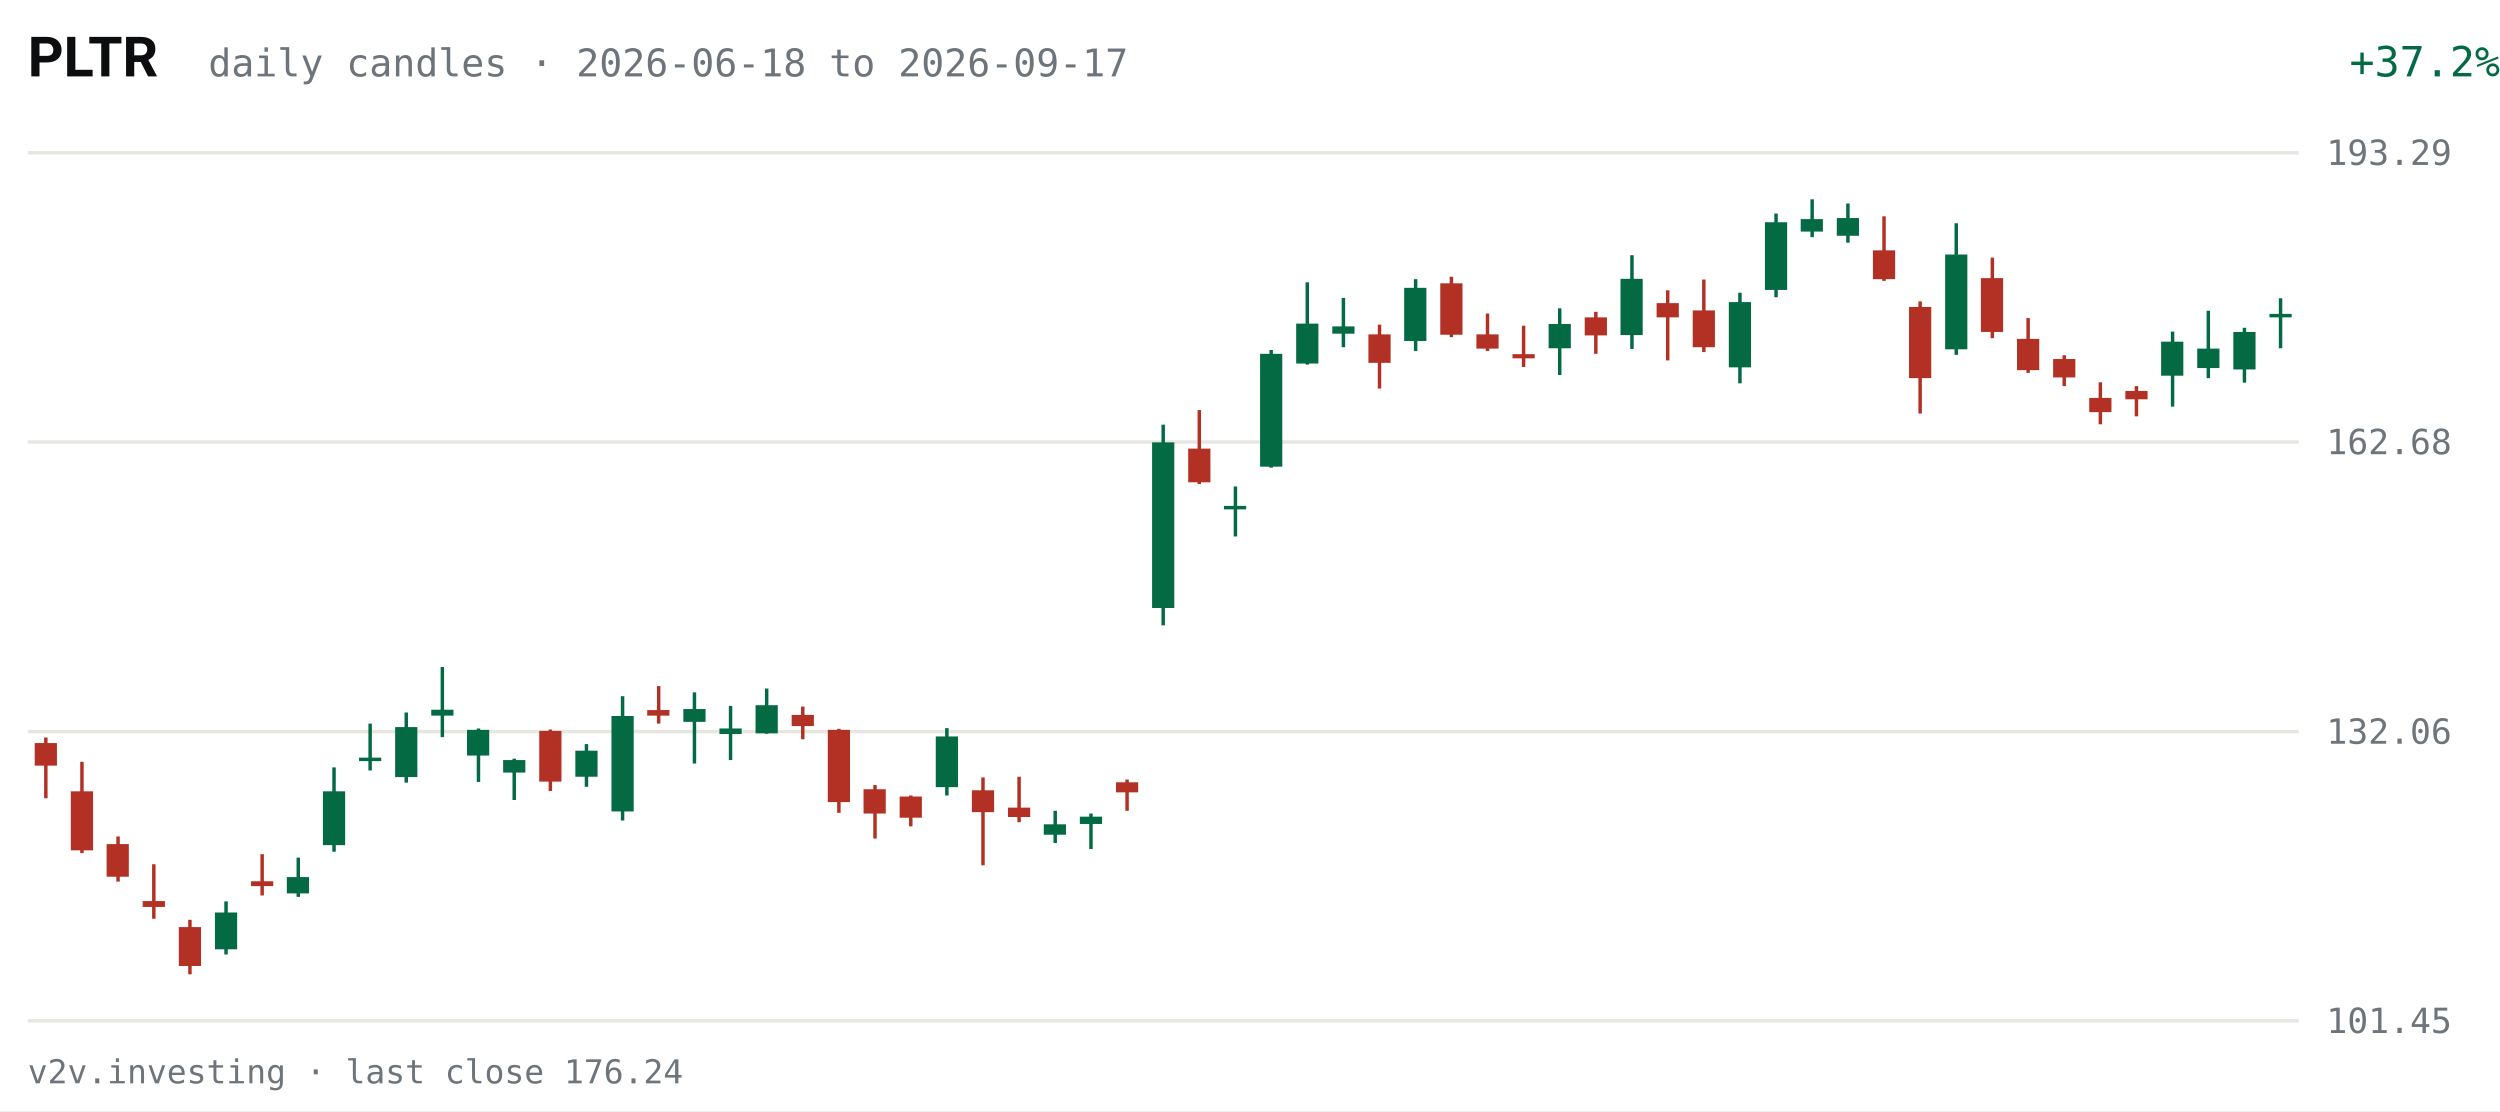
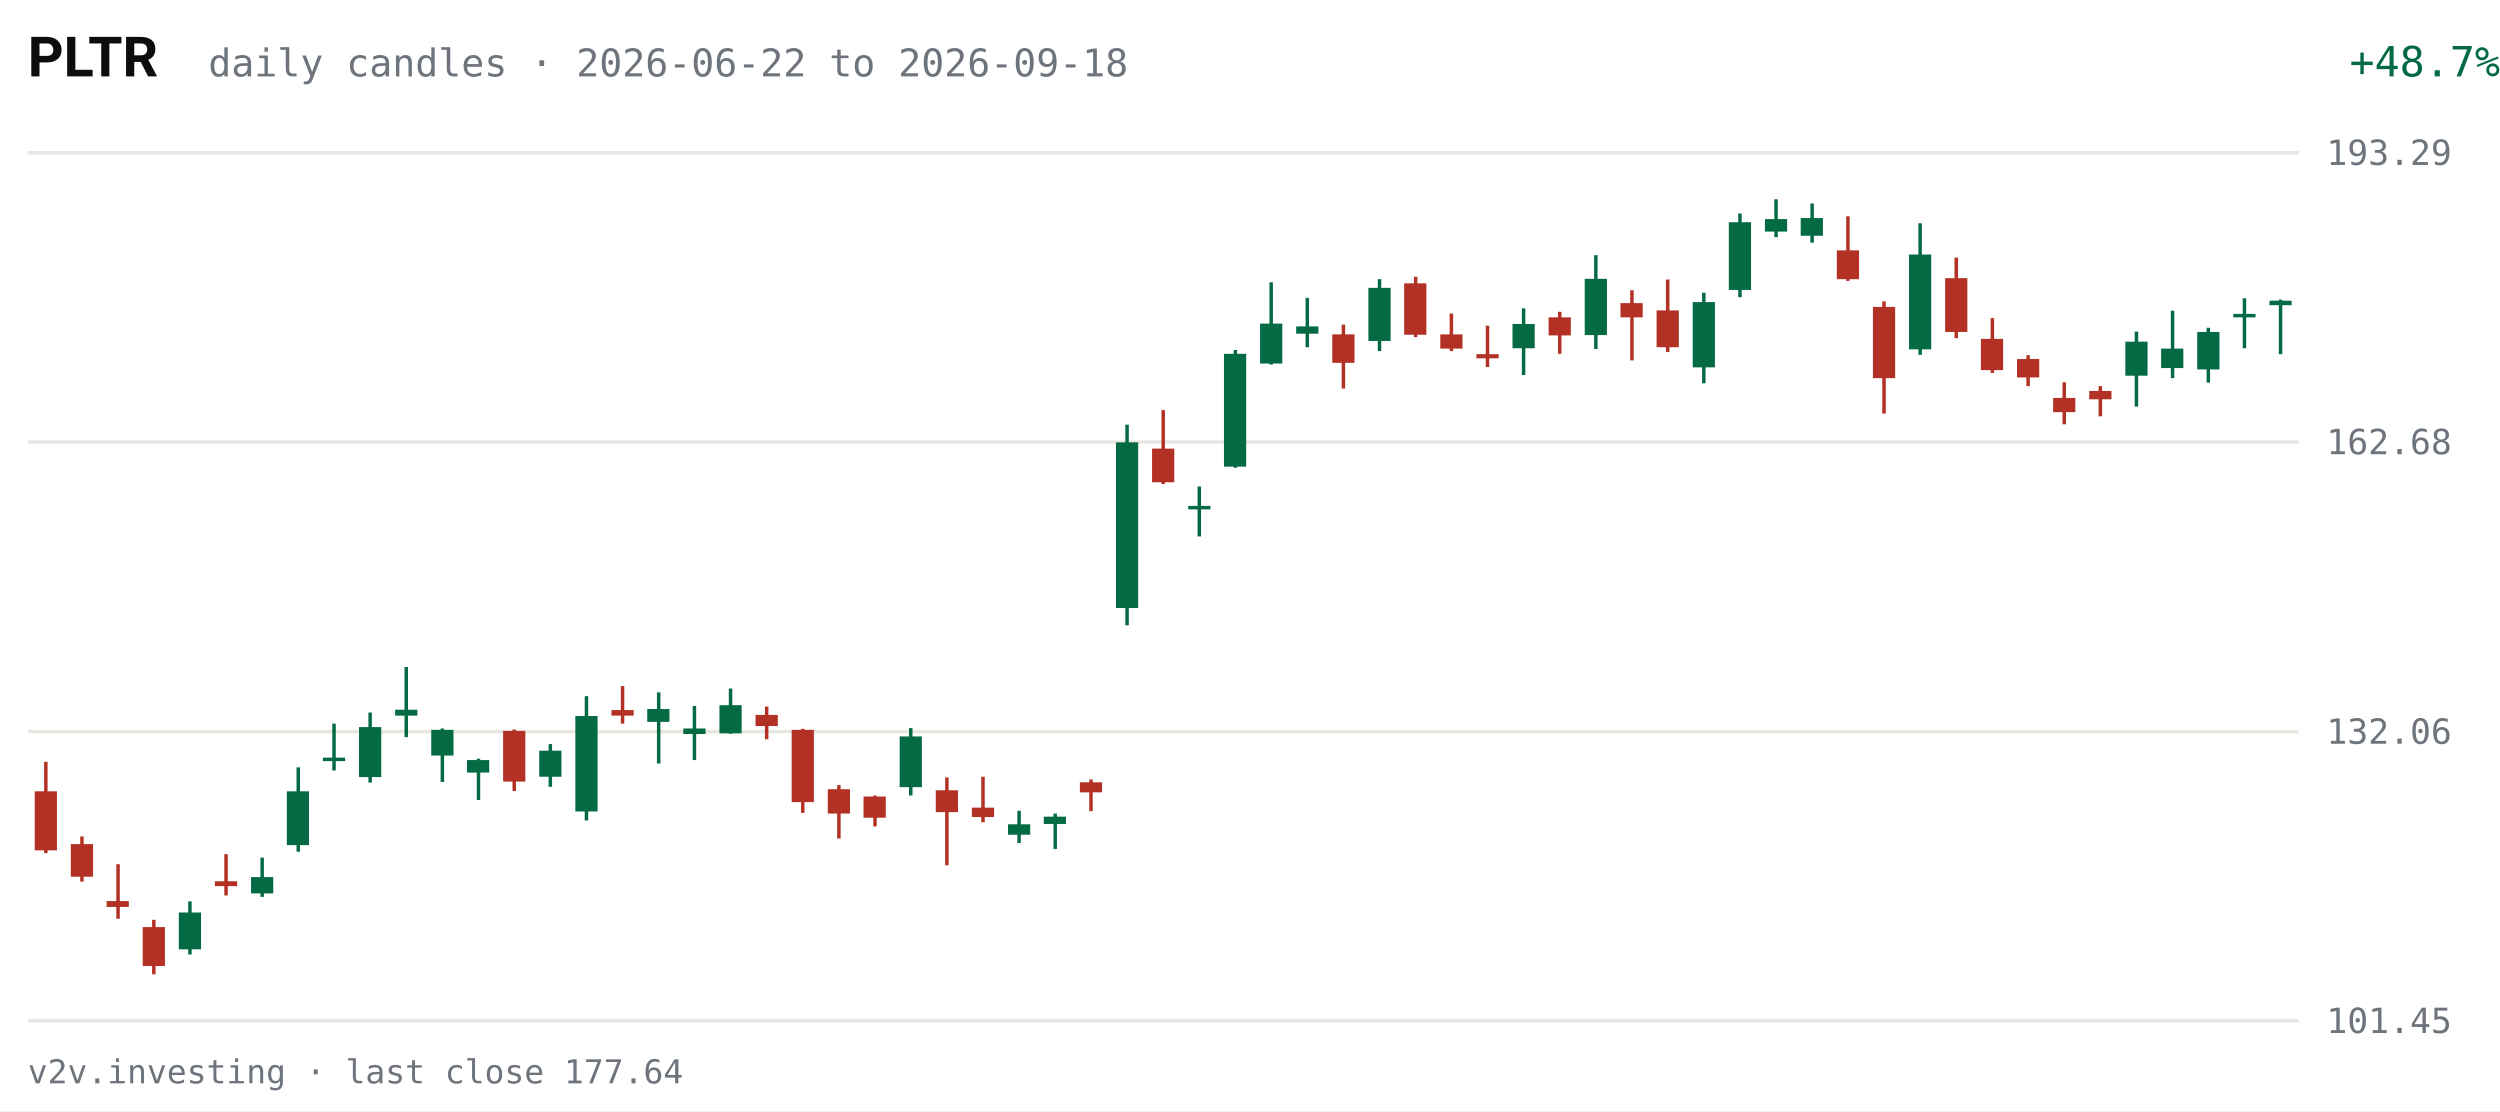
<svg xmlns="http://www.w3.org/2000/svg" viewBox="0 0 720 320" width="720" height="320" role="img" aria-label="PLTR daily candles, last 63 sessions">
  <rect width="720" height="320" fill="#FFFFFF" />
  <text x="8" y="22" fill="#0C0D0E" font-size="16" font-weight="600" font-family="system-ui,-apple-system,Segoe UI,Roboto,sans-serif">PLTR</text>
-   <text x="60" y="22" fill="#6E747B" font-size="11" font-family="ui-monospace,SFMono-Regular,Menlo,Consolas,monospace">daily candles · 2026-06-18 to 2026-09-17</text>
-   <text x="670" y="22" fill="#046A44" font-size="12" text-anchor="end" font-family="ui-monospace,SFMono-Regular,Menlo,Consolas,monospace" transform="translate(50,0)">+37.2%</text>
+   <text x="60" y="22" fill="#6E747B" font-size="11" font-family="ui-monospace,SFMono-Regular,Menlo,Consolas,monospace">daily candles · 2026-06-22 to 2026-09-18</text>
+   <text x="670" y="22" fill="#046A44" font-size="12" text-anchor="end" font-family="ui-monospace,SFMono-Regular,Menlo,Consolas,monospace" transform="translate(50,0)">+48.7%</text>
  <g font-family="ui-monospace,SFMono-Regular,Menlo,Consolas,monospace">
    <line x1="8" y1="294.0" x2="662" y2="294.0" stroke="#E7E6E1" stroke-width="1" />
    <text x="670" y="297.5" fill="#6E747B" font-size="10">101.45</text>
    <line x1="8" y1="210.7" x2="662" y2="210.7" stroke="#E7E6E1" stroke-width="1" />
    <text x="670" y="214.2" fill="#6E747B" font-size="10">132.06</text>
    <line x1="8" y1="127.3" x2="662" y2="127.3" stroke="#E7E6E1" stroke-width="1" />
    <text x="670" y="130.8" fill="#6E747B" font-size="10">162.68</text>
    <line x1="8" y1="44.0" x2="662" y2="44.0" stroke="#E7E6E1" stroke-width="1" />
    <text x="670" y="47.5" fill="#6E747B" font-size="10">193.29</text>
-     <line x1="13.2" y1="212.4" x2="13.2" y2="229.9" stroke="#B33124" stroke-width="1" />
-     <rect x="10.0" y="214.0" width="6.4" height="6.5" fill="#B33124" />
-     <line x1="23.6" y1="219.4" x2="23.6" y2="245.7" stroke="#B33124" stroke-width="1" />
-     <rect x="20.4" y="227.9" width="6.4" height="17.0" fill="#B33124" />
-     <line x1="34.0" y1="240.9" x2="34.0" y2="253.9" stroke="#B33124" stroke-width="1" />
-     <rect x="30.7" y="243.1" width="6.4" height="9.4" fill="#B33124" />
-     <line x1="44.3" y1="248.9" x2="44.3" y2="264.6" stroke="#B33124" stroke-width="1" />
-     <rect x="41.1" y="259.5" width="6.4" height="1.7" fill="#B33124" />
-     <line x1="54.7" y1="264.9" x2="54.7" y2="280.6" stroke="#B33124" stroke-width="1" />
-     <rect x="51.5" y="267.0" width="6.4" height="11.2" fill="#B33124" />
-     <line x1="65.1" y1="259.6" x2="65.1" y2="274.9" stroke="#046A44" stroke-width="1" />
-     <rect x="61.9" y="262.8" width="6.4" height="10.6" fill="#046A44" />
-     <line x1="75.5" y1="246.0" x2="75.5" y2="257.9" stroke="#B33124" stroke-width="1" />
-     <rect x="72.3" y="253.8" width="6.4" height="1.4" fill="#B33124" />
-     <line x1="85.9" y1="247.0" x2="85.9" y2="258.3" stroke="#046A44" stroke-width="1" />
-     <rect x="82.6" y="252.6" width="6.4" height="4.7" fill="#046A44" />
-     <line x1="96.2" y1="221.0" x2="96.2" y2="245.3" stroke="#046A44" stroke-width="1" />
-     <rect x="93.0" y="227.9" width="6.4" height="15.5" fill="#046A44" />
-     <line x1="106.6" y1="208.4" x2="106.6" y2="221.9" stroke="#046A44" stroke-width="1" />
-     <rect x="103.4" y="218.2" width="6.4" height="1.0" fill="#046A44" />
-     <line x1="117.0" y1="205.2" x2="117.0" y2="225.4" stroke="#046A44" stroke-width="1" />
-     <rect x="113.8" y="209.4" width="6.4" height="14.4" fill="#046A44" />
-     <line x1="127.4" y1="192.1" x2="127.4" y2="212.3" stroke="#046A44" stroke-width="1" />
-     <rect x="124.2" y="204.4" width="6.4" height="1.7" fill="#046A44" />
-     <line x1="137.8" y1="209.8" x2="137.8" y2="225.2" stroke="#046A44" stroke-width="1" />
-     <rect x="134.5" y="210.2" width="6.4" height="7.4" fill="#046A44" />
-     <line x1="148.1" y1="218.5" x2="148.1" y2="230.4" stroke="#046A44" stroke-width="1" />
-     <rect x="144.9" y="218.9" width="6.4" height="3.6" fill="#046A44" />
-     <line x1="158.5" y1="210.1" x2="158.5" y2="227.8" stroke="#B33124" stroke-width="1" />
-     <rect x="155.3" y="210.5" width="6.4" height="14.6" fill="#B33124" />
-     <line x1="168.9" y1="214.3" x2="168.9" y2="226.6" stroke="#046A44" stroke-width="1" />
-     <rect x="165.7" y="216.2" width="6.4" height="7.5" fill="#046A44" />
-     <line x1="179.3" y1="200.5" x2="179.3" y2="236.3" stroke="#046A44" stroke-width="1" />
-     <rect x="176.1" y="206.2" width="6.4" height="27.5" fill="#046A44" />
-     <line x1="189.7" y1="197.6" x2="189.7" y2="208.4" stroke="#B33124" stroke-width="1" />
-     <rect x="186.4" y="204.5" width="6.4" height="1.6" fill="#B33124" />
-     <line x1="200.0" y1="199.4" x2="200.0" y2="219.9" stroke="#046A44" stroke-width="1" />
-     <rect x="196.8" y="204.2" width="6.4" height="3.7" fill="#046A44" />
-     <line x1="210.4" y1="203.3" x2="210.4" y2="218.9" stroke="#046A44" stroke-width="1" />
-     <rect x="207.2" y="209.8" width="6.4" height="1.6" fill="#046A44" />
-     <line x1="220.8" y1="198.3" x2="220.8" y2="211.3" stroke="#046A44" stroke-width="1" />
-     <rect x="217.6" y="203.1" width="6.4" height="8.1" fill="#046A44" />
-     <line x1="231.2" y1="203.5" x2="231.2" y2="212.9" stroke="#B33124" stroke-width="1" />
-     <rect x="228.0" y="205.9" width="6.4" height="3.2" fill="#B33124" />
-     <line x1="241.6" y1="209.9" x2="241.6" y2="234.1" stroke="#B33124" stroke-width="1" />
-     <rect x="238.4" y="210.2" width="6.4" height="20.8" fill="#B33124" />
-     <line x1="252.0" y1="226.1" x2="252.0" y2="241.5" stroke="#B33124" stroke-width="1" />
-     <rect x="248.7" y="227.3" width="6.4" height="7.0" fill="#B33124" />
-     <line x1="262.3" y1="229.1" x2="262.3" y2="238.0" stroke="#B33124" stroke-width="1" />
-     <rect x="259.1" y="229.4" width="6.4" height="6.1" fill="#B33124" />
-     <line x1="272.7" y1="209.7" x2="272.7" y2="229.1" stroke="#046A44" stroke-width="1" />
-     <rect x="269.5" y="212.1" width="6.4" height="14.6" fill="#046A44" />
-     <line x1="283.1" y1="223.9" x2="283.1" y2="249.2" stroke="#B33124" stroke-width="1" />
-     <rect x="279.9" y="227.6" width="6.4" height="6.3" fill="#B33124" />
-     <line x1="293.5" y1="223.7" x2="293.5" y2="236.8" stroke="#B33124" stroke-width="1" />
-     <rect x="290.3" y="232.6" width="6.4" height="2.7" fill="#B33124" />
-     <line x1="303.9" y1="233.5" x2="303.9" y2="242.8" stroke="#046A44" stroke-width="1" />
-     <rect x="300.6" y="237.4" width="6.4" height="3.0" fill="#046A44" />
-     <line x1="314.2" y1="234.3" x2="314.2" y2="244.5" stroke="#046A44" stroke-width="1" />
-     <rect x="311.0" y="235.2" width="6.4" height="2.1" fill="#046A44" />
-     <line x1="324.6" y1="224.5" x2="324.6" y2="233.5" stroke="#B33124" stroke-width="1" />
-     <rect x="321.4" y="225.3" width="6.4" height="2.9" fill="#B33124" />
-     <line x1="335.0" y1="122.3" x2="335.0" y2="180.1" stroke="#046A44" stroke-width="1" />
-     <rect x="331.8" y="127.4" width="6.4" height="47.7" fill="#046A44" />
-     <line x1="345.4" y1="118.1" x2="345.4" y2="139.4" stroke="#B33124" stroke-width="1" />
-     <rect x="342.2" y="129.2" width="6.4" height="9.7" fill="#B33124" />
-     <line x1="355.8" y1="140.1" x2="355.8" y2="154.5" stroke="#046A44" stroke-width="1" />
-     <rect x="352.5" y="145.7" width="6.4" height="1.0" fill="#046A44" />
-     <line x1="366.1" y1="100.8" x2="366.1" y2="134.7" stroke="#046A44" stroke-width="1" />
-     <rect x="362.9" y="101.9" width="6.4" height="32.5" fill="#046A44" />
-     <line x1="376.5" y1="81.3" x2="376.5" y2="105.0" stroke="#046A44" stroke-width="1" />
-     <rect x="373.3" y="93.2" width="6.4" height="11.5" fill="#046A44" />
-     <line x1="386.9" y1="85.8" x2="386.9" y2="100.0" stroke="#046A44" stroke-width="1" />
-     <rect x="383.7" y="94.0" width="6.4" height="2.1" fill="#046A44" />
-     <line x1="397.3" y1="93.5" x2="397.3" y2="111.9" stroke="#B33124" stroke-width="1" />
-     <rect x="394.1" y="96.3" width="6.4" height="8.2" fill="#B33124" />
-     <line x1="407.7" y1="80.4" x2="407.7" y2="101.1" stroke="#046A44" stroke-width="1" />
-     <rect x="404.4" y="82.9" width="6.4" height="15.3" fill="#046A44" />
-     <line x1="418.0" y1="79.7" x2="418.0" y2="97.1" stroke="#B33124" stroke-width="1" />
-     <rect x="414.8" y="81.6" width="6.4" height="14.8" fill="#B33124" />
-     <line x1="428.4" y1="90.3" x2="428.4" y2="101.1" stroke="#B33124" stroke-width="1" />
-     <rect x="425.2" y="96.3" width="6.4" height="4.1" fill="#B33124" />
-     <line x1="438.8" y1="93.8" x2="438.8" y2="105.7" stroke="#B33124" stroke-width="1" />
-     <rect x="435.6" y="102.0" width="6.4" height="1.2" fill="#B33124" />
-     <line x1="449.2" y1="88.8" x2="449.2" y2="108.0" stroke="#046A44" stroke-width="1" />
-     <rect x="446.0" y="93.3" width="6.4" height="7.0" fill="#046A44" />
-     <line x1="459.6" y1="89.8" x2="459.6" y2="101.9" stroke="#B33124" stroke-width="1" />
-     <rect x="456.4" y="91.4" width="6.4" height="5.2" fill="#B33124" />
-     <line x1="470.0" y1="73.5" x2="470.0" y2="100.5" stroke="#046A44" stroke-width="1" />
-     <rect x="466.7" y="80.3" width="6.4" height="16.2" fill="#046A44" />
-     <line x1="480.3" y1="83.6" x2="480.3" y2="103.8" stroke="#B33124" stroke-width="1" />
-     <rect x="477.1" y="87.3" width="6.4" height="4.1" fill="#B33124" />
-     <line x1="490.7" y1="80.5" x2="490.7" y2="101.4" stroke="#B33124" stroke-width="1" />
-     <rect x="487.5" y="89.4" width="6.4" height="10.6" fill="#B33124" />
-     <line x1="501.1" y1="84.3" x2="501.1" y2="110.4" stroke="#046A44" stroke-width="1" />
-     <rect x="497.9" y="87.0" width="6.4" height="18.8" fill="#046A44" />
-     <line x1="511.5" y1="61.5" x2="511.5" y2="85.6" stroke="#046A44" stroke-width="1" />
-     <rect x="508.3" y="64.0" width="6.4" height="19.5" fill="#046A44" />
-     <line x1="521.9" y1="57.4" x2="521.9" y2="68.3" stroke="#046A44" stroke-width="1" />
-     <rect x="518.6" y="63.1" width="6.4" height="3.6" fill="#046A44" />
-     <line x1="532.2" y1="58.6" x2="532.2" y2="69.9" stroke="#046A44" stroke-width="1" />
-     <rect x="529.0" y="62.8" width="6.4" height="5.1" fill="#046A44" />
-     <line x1="542.6" y1="62.3" x2="542.6" y2="80.9" stroke="#B33124" stroke-width="1" />
-     <rect x="539.4" y="72.1" width="6.4" height="8.3" fill="#B33124" />
-     <line x1="553.0" y1="86.8" x2="553.0" y2="119.1" stroke="#B33124" stroke-width="1" />
-     <rect x="549.8" y="88.4" width="6.4" height="20.5" fill="#B33124" />
-     <line x1="563.4" y1="64.3" x2="563.4" y2="102.2" stroke="#046A44" stroke-width="1" />
-     <rect x="560.2" y="73.3" width="6.4" height="27.3" fill="#046A44" />
-     <line x1="573.8" y1="74.2" x2="573.8" y2="97.4" stroke="#B33124" stroke-width="1" />
-     <rect x="570.5" y="80.1" width="6.4" height="15.5" fill="#B33124" />
-     <line x1="584.1" y1="91.6" x2="584.1" y2="107.4" stroke="#B33124" stroke-width="1" />
-     <rect x="580.9" y="97.6" width="6.4" height="9.0" fill="#B33124" />
-     <line x1="594.5" y1="102.3" x2="594.5" y2="111.2" stroke="#B33124" stroke-width="1" />
-     <rect x="591.3" y="103.4" width="6.4" height="5.3" fill="#B33124" />
-     <line x1="604.9" y1="110.1" x2="604.9" y2="122.2" stroke="#B33124" stroke-width="1" />
-     <rect x="601.7" y="114.6" width="6.4" height="4.1" fill="#B33124" />
-     <line x1="615.3" y1="111.2" x2="615.3" y2="119.9" stroke="#B33124" stroke-width="1" />
-     <rect x="612.1" y="112.6" width="6.4" height="2.4" fill="#B33124" />
-     <line x1="625.7" y1="95.5" x2="625.7" y2="117.1" stroke="#046A44" stroke-width="1" />
-     <rect x="622.4" y="98.4" width="6.4" height="9.8" fill="#046A44" />
-     <line x1="636.0" y1="89.5" x2="636.0" y2="108.9" stroke="#046A44" stroke-width="1" />
-     <rect x="632.8" y="100.4" width="6.4" height="5.6" fill="#046A44" />
-     <line x1="646.4" y1="94.4" x2="646.4" y2="110.2" stroke="#046A44" stroke-width="1" />
-     <rect x="643.2" y="95.6" width="6.4" height="10.8" fill="#046A44" />
-     <line x1="656.8" y1="85.9" x2="656.8" y2="100.3" stroke="#046A44" stroke-width="1" />
-     <rect x="653.6" y="90.4" width="6.4" height="1.0" fill="#046A44" />
+     <line x1="13.2" y1="219.4" x2="13.2" y2="245.7" stroke="#B33124" stroke-width="1" />
+     <rect x="10.0" y="227.9" width="6.4" height="17.0" fill="#B33124" />
+     <line x1="23.6" y1="240.9" x2="23.6" y2="253.9" stroke="#B33124" stroke-width="1" />
+     <rect x="20.4" y="243.1" width="6.4" height="9.4" fill="#B33124" />
+     <line x1="34.0" y1="248.9" x2="34.0" y2="264.6" stroke="#B33124" stroke-width="1" />
+     <rect x="30.7" y="259.5" width="6.4" height="1.7" fill="#B33124" />
+     <line x1="44.3" y1="264.9" x2="44.3" y2="280.6" stroke="#B33124" stroke-width="1" />
+     <rect x="41.1" y="267.0" width="6.4" height="11.2" fill="#B33124" />
+     <line x1="54.7" y1="259.6" x2="54.7" y2="274.9" stroke="#046A44" stroke-width="1" />
+     <rect x="51.5" y="262.8" width="6.4" height="10.6" fill="#046A44" />
+     <line x1="65.1" y1="246.0" x2="65.1" y2="257.9" stroke="#B33124" stroke-width="1" />
+     <rect x="61.9" y="253.8" width="6.4" height="1.4" fill="#B33124" />
+     <line x1="75.5" y1="247.0" x2="75.5" y2="258.3" stroke="#046A44" stroke-width="1" />
+     <rect x="72.3" y="252.6" width="6.4" height="4.7" fill="#046A44" />
+     <line x1="85.9" y1="221.0" x2="85.9" y2="245.3" stroke="#046A44" stroke-width="1" />
+     <rect x="82.6" y="227.9" width="6.4" height="15.5" fill="#046A44" />
+     <line x1="96.2" y1="208.4" x2="96.2" y2="221.9" stroke="#046A44" stroke-width="1" />
+     <rect x="93.0" y="218.2" width="6.4" height="1.0" fill="#046A44" />
+     <line x1="106.6" y1="205.2" x2="106.6" y2="225.4" stroke="#046A44" stroke-width="1" />
+     <rect x="103.4" y="209.4" width="6.4" height="14.4" fill="#046A44" />
+     <line x1="117.0" y1="192.1" x2="117.0" y2="212.3" stroke="#046A44" stroke-width="1" />
+     <rect x="113.8" y="204.4" width="6.4" height="1.7" fill="#046A44" />
+     <line x1="127.4" y1="209.8" x2="127.4" y2="225.2" stroke="#046A44" stroke-width="1" />
+     <rect x="124.2" y="210.2" width="6.4" height="7.4" fill="#046A44" />
+     <line x1="137.8" y1="218.5" x2="137.8" y2="230.4" stroke="#046A44" stroke-width="1" />
+     <rect x="134.5" y="218.9" width="6.4" height="3.6" fill="#046A44" />
+     <line x1="148.1" y1="210.1" x2="148.1" y2="227.8" stroke="#B33124" stroke-width="1" />
+     <rect x="144.9" y="210.5" width="6.4" height="14.6" fill="#B33124" />
+     <line x1="158.5" y1="214.3" x2="158.5" y2="226.6" stroke="#046A44" stroke-width="1" />
+     <rect x="155.3" y="216.2" width="6.4" height="7.5" fill="#046A44" />
+     <line x1="168.9" y1="200.5" x2="168.9" y2="236.3" stroke="#046A44" stroke-width="1" />
+     <rect x="165.7" y="206.2" width="6.4" height="27.5" fill="#046A44" />
+     <line x1="179.3" y1="197.6" x2="179.3" y2="208.4" stroke="#B33124" stroke-width="1" />
+     <rect x="176.1" y="204.5" width="6.4" height="1.6" fill="#B33124" />
+     <line x1="189.7" y1="199.4" x2="189.7" y2="219.9" stroke="#046A44" stroke-width="1" />
+     <rect x="186.4" y="204.2" width="6.4" height="3.7" fill="#046A44" />
+     <line x1="200.0" y1="203.3" x2="200.0" y2="218.9" stroke="#046A44" stroke-width="1" />
+     <rect x="196.8" y="209.8" width="6.4" height="1.6" fill="#046A44" />
+     <line x1="210.4" y1="198.3" x2="210.4" y2="211.3" stroke="#046A44" stroke-width="1" />
+     <rect x="207.2" y="203.1" width="6.4" height="8.1" fill="#046A44" />
+     <line x1="220.8" y1="203.5" x2="220.8" y2="212.9" stroke="#B33124" stroke-width="1" />
+     <rect x="217.6" y="205.9" width="6.4" height="3.2" fill="#B33124" />
+     <line x1="231.2" y1="209.9" x2="231.2" y2="234.1" stroke="#B33124" stroke-width="1" />
+     <rect x="228.0" y="210.2" width="6.4" height="20.8" fill="#B33124" />
+     <line x1="241.6" y1="226.1" x2="241.6" y2="241.5" stroke="#B33124" stroke-width="1" />
+     <rect x="238.4" y="227.3" width="6.4" height="7.0" fill="#B33124" />
+     <line x1="252.0" y1="229.1" x2="252.0" y2="238.0" stroke="#B33124" stroke-width="1" />
+     <rect x="248.7" y="229.4" width="6.4" height="6.1" fill="#B33124" />
+     <line x1="262.3" y1="209.7" x2="262.3" y2="229.1" stroke="#046A44" stroke-width="1" />
+     <rect x="259.1" y="212.1" width="6.4" height="14.6" fill="#046A44" />
+     <line x1="272.7" y1="223.9" x2="272.7" y2="249.2" stroke="#B33124" stroke-width="1" />
+     <rect x="269.5" y="227.6" width="6.4" height="6.3" fill="#B33124" />
+     <line x1="283.1" y1="223.7" x2="283.1" y2="236.8" stroke="#B33124" stroke-width="1" />
+     <rect x="279.9" y="232.6" width="6.4" height="2.7" fill="#B33124" />
+     <line x1="293.5" y1="233.5" x2="293.5" y2="242.8" stroke="#046A44" stroke-width="1" />
+     <rect x="290.3" y="237.4" width="6.4" height="3.0" fill="#046A44" />
+     <line x1="303.9" y1="234.3" x2="303.9" y2="244.5" stroke="#046A44" stroke-width="1" />
+     <rect x="300.6" y="235.2" width="6.4" height="2.1" fill="#046A44" />
+     <line x1="314.2" y1="224.5" x2="314.2" y2="233.6" stroke="#B33124" stroke-width="1" />
+     <rect x="311.0" y="225.3" width="6.4" height="2.9" fill="#B33124" />
+     <line x1="324.6" y1="122.3" x2="324.6" y2="180.1" stroke="#046A44" stroke-width="1" />
+     <rect x="321.4" y="127.4" width="6.4" height="47.7" fill="#046A44" />
+     <line x1="335.0" y1="118.1" x2="335.0" y2="139.4" stroke="#B33124" stroke-width="1" />
+     <rect x="331.8" y="129.2" width="6.4" height="9.7" fill="#B33124" />
+     <line x1="345.4" y1="140.1" x2="345.4" y2="154.5" stroke="#046A44" stroke-width="1" />
+     <rect x="342.2" y="145.7" width="6.4" height="1.0" fill="#046A44" />
+     <line x1="355.8" y1="100.8" x2="355.8" y2="134.7" stroke="#046A44" stroke-width="1" />
+     <rect x="352.5" y="101.9" width="6.4" height="32.5" fill="#046A44" />
+     <line x1="366.1" y1="81.3" x2="366.1" y2="105.0" stroke="#046A44" stroke-width="1" />
+     <rect x="362.9" y="93.2" width="6.4" height="11.5" fill="#046A44" />
+     <line x1="376.5" y1="85.8" x2="376.5" y2="100.0" stroke="#046A44" stroke-width="1" />
+     <rect x="373.3" y="94.0" width="6.4" height="2.1" fill="#046A44" />
+     <line x1="386.9" y1="93.5" x2="386.9" y2="111.9" stroke="#B33124" stroke-width="1" />
+     <rect x="383.7" y="96.3" width="6.4" height="8.2" fill="#B33124" />
+     <line x1="397.3" y1="80.4" x2="397.3" y2="101.1" stroke="#046A44" stroke-width="1" />
+     <rect x="394.1" y="82.9" width="6.4" height="15.3" fill="#046A44" />
+     <line x1="407.7" y1="79.7" x2="407.7" y2="97.1" stroke="#B33124" stroke-width="1" />
+     <rect x="404.4" y="81.6" width="6.4" height="14.8" fill="#B33124" />
+     <line x1="418.0" y1="90.3" x2="418.0" y2="101.1" stroke="#B33124" stroke-width="1" />
+     <rect x="414.8" y="96.3" width="6.4" height="4.1" fill="#B33124" />
+     <line x1="428.4" y1="93.8" x2="428.4" y2="105.7" stroke="#B33124" stroke-width="1" />
+     <rect x="425.2" y="102.0" width="6.4" height="1.2" fill="#B33124" />
+     <line x1="438.8" y1="88.8" x2="438.8" y2="108.0" stroke="#046A44" stroke-width="1" />
+     <rect x="435.6" y="93.3" width="6.4" height="7.0" fill="#046A44" />
+     <line x1="449.2" y1="89.8" x2="449.2" y2="101.9" stroke="#B33124" stroke-width="1" />
+     <rect x="446.0" y="91.4" width="6.4" height="5.2" fill="#B33124" />
+     <line x1="459.6" y1="73.5" x2="459.6" y2="100.5" stroke="#046A44" stroke-width="1" />
+     <rect x="456.4" y="80.3" width="6.4" height="16.2" fill="#046A44" />
+     <line x1="470.0" y1="83.6" x2="470.0" y2="103.8" stroke="#B33124" stroke-width="1" />
+     <rect x="466.7" y="87.3" width="6.4" height="4.1" fill="#B33124" />
+     <line x1="480.3" y1="80.5" x2="480.3" y2="101.4" stroke="#B33124" stroke-width="1" />
+     <rect x="477.1" y="89.4" width="6.4" height="10.6" fill="#B33124" />
+     <line x1="490.7" y1="84.3" x2="490.7" y2="110.4" stroke="#046A44" stroke-width="1" />
+     <rect x="487.5" y="87.0" width="6.4" height="18.8" fill="#046A44" />
+     <line x1="501.1" y1="61.5" x2="501.1" y2="85.6" stroke="#046A44" stroke-width="1" />
+     <rect x="497.9" y="64.0" width="6.4" height="19.5" fill="#046A44" />
+     <line x1="511.5" y1="57.4" x2="511.5" y2="68.3" stroke="#046A44" stroke-width="1" />
+     <rect x="508.3" y="63.1" width="6.4" height="3.6" fill="#046A44" />
+     <line x1="521.9" y1="58.6" x2="521.9" y2="69.9" stroke="#046A44" stroke-width="1" />
+     <rect x="518.6" y="62.8" width="6.4" height="5.1" fill="#046A44" />
+     <line x1="532.2" y1="62.3" x2="532.2" y2="80.9" stroke="#B33124" stroke-width="1" />
+     <rect x="529.0" y="72.1" width="6.4" height="8.3" fill="#B33124" />
+     <line x1="542.6" y1="86.8" x2="542.6" y2="119.1" stroke="#B33124" stroke-width="1" />
+     <rect x="539.4" y="88.4" width="6.4" height="20.5" fill="#B33124" />
+     <line x1="553.0" y1="64.3" x2="553.0" y2="102.2" stroke="#046A44" stroke-width="1" />
+     <rect x="549.8" y="73.3" width="6.4" height="27.3" fill="#046A44" />
+     <line x1="563.4" y1="74.2" x2="563.4" y2="97.4" stroke="#B33124" stroke-width="1" />
+     <rect x="560.2" y="80.1" width="6.4" height="15.5" fill="#B33124" />
+     <line x1="573.8" y1="91.6" x2="573.8" y2="107.4" stroke="#B33124" stroke-width="1" />
+     <rect x="570.5" y="97.6" width="6.4" height="9.0" fill="#B33124" />
+     <line x1="584.1" y1="102.3" x2="584.1" y2="111.2" stroke="#B33124" stroke-width="1" />
+     <rect x="580.9" y="103.4" width="6.4" height="5.3" fill="#B33124" />
+     <line x1="594.5" y1="110.1" x2="594.5" y2="122.2" stroke="#B33124" stroke-width="1" />
+     <rect x="591.3" y="114.6" width="6.4" height="4.1" fill="#B33124" />
+     <line x1="604.9" y1="111.2" x2="604.9" y2="119.9" stroke="#B33124" stroke-width="1" />
+     <rect x="601.7" y="112.6" width="6.4" height="2.4" fill="#B33124" />
+     <line x1="615.3" y1="95.5" x2="615.3" y2="117.1" stroke="#046A44" stroke-width="1" />
+     <rect x="612.1" y="98.4" width="6.4" height="9.8" fill="#046A44" />
+     <line x1="625.7" y1="89.5" x2="625.7" y2="108.9" stroke="#046A44" stroke-width="1" />
+     <rect x="622.4" y="100.4" width="6.4" height="5.6" fill="#046A44" />
+     <line x1="636.0" y1="94.4" x2="636.0" y2="110.2" stroke="#046A44" stroke-width="1" />
+     <rect x="632.8" y="95.6" width="6.4" height="10.8" fill="#046A44" />
+     <line x1="646.4" y1="85.9" x2="646.4" y2="100.3" stroke="#046A44" stroke-width="1" />
+     <rect x="643.2" y="90.4" width="6.4" height="1.0" fill="#046A44" />
+     <line x1="656.8" y1="86.3" x2="656.8" y2="102.0" stroke="#046A44" stroke-width="1" />
+     <rect x="653.6" y="86.6" width="6.4" height="1.3" fill="#046A44" />
  </g>
-   <text x="8" y="312" fill="#6E747B" font-size="9.5" font-family="ui-monospace,SFMono-Regular,Menlo,Consolas,monospace">v2v.investing · last close 176.24</text>
+   <text x="8" y="312" fill="#6E747B" font-size="9.5" font-family="ui-monospace,SFMono-Regular,Menlo,Consolas,monospace">v2v.investing · last close 177.64</text>
</svg>
